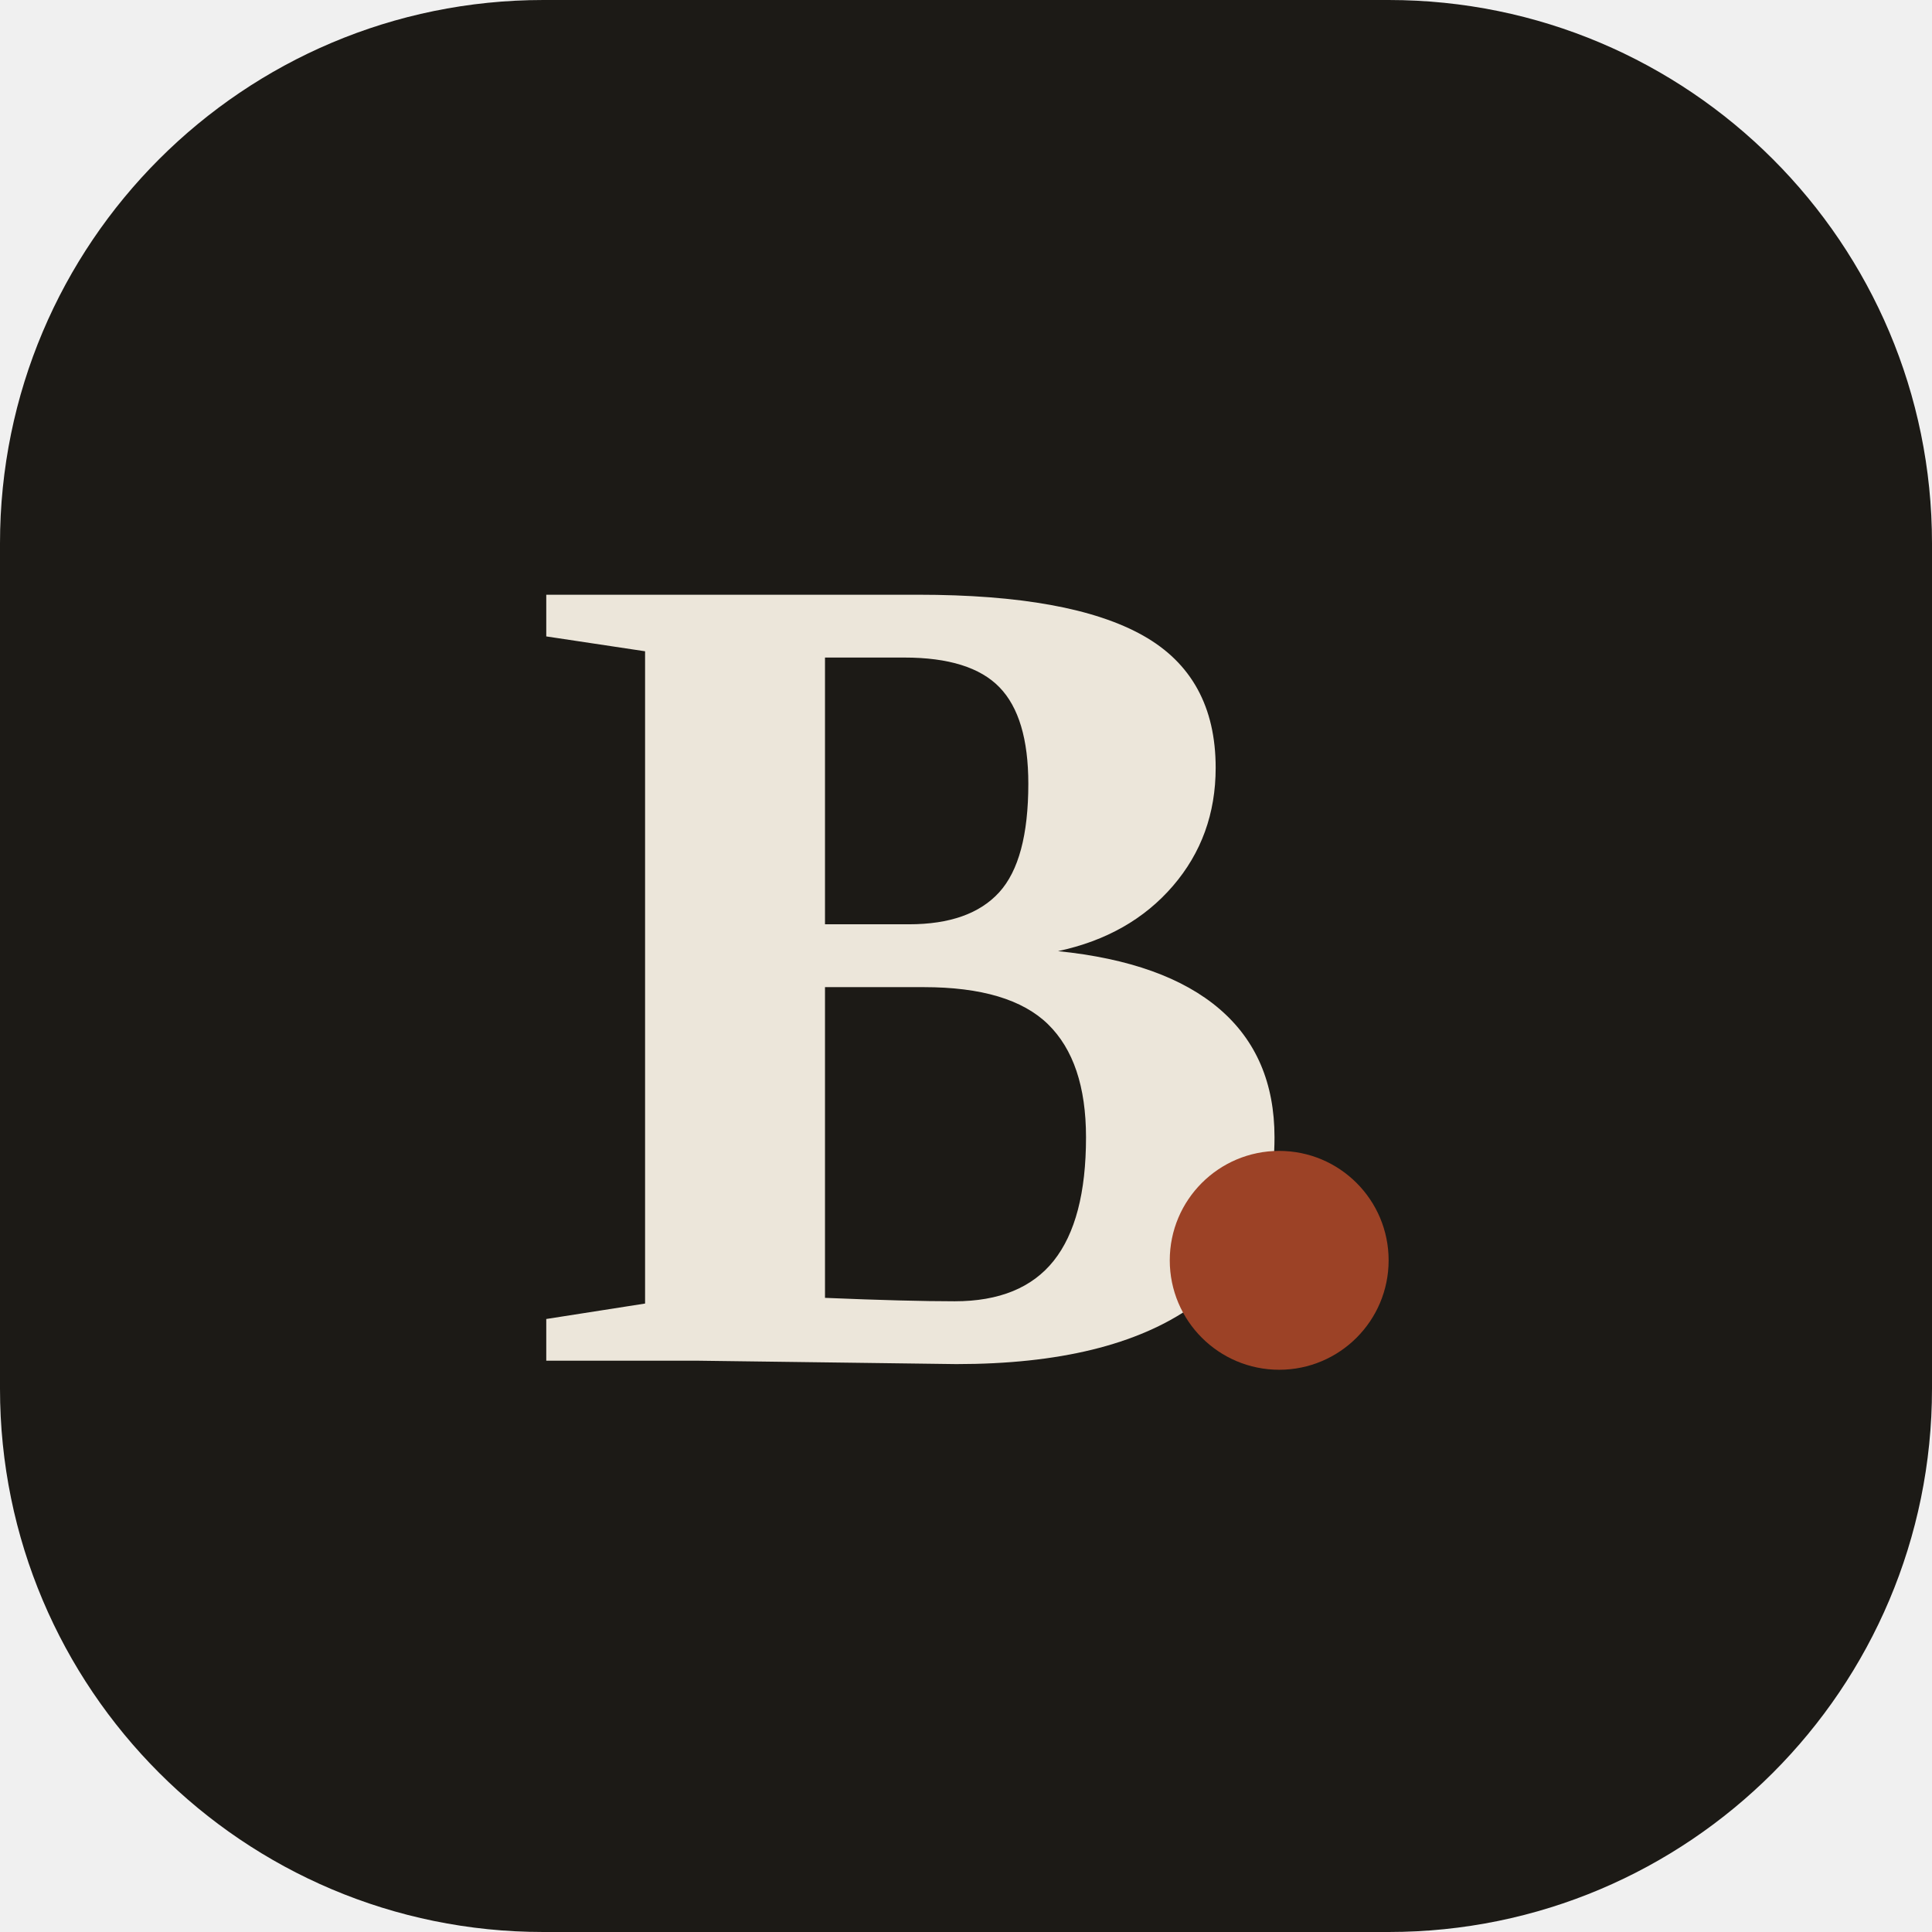
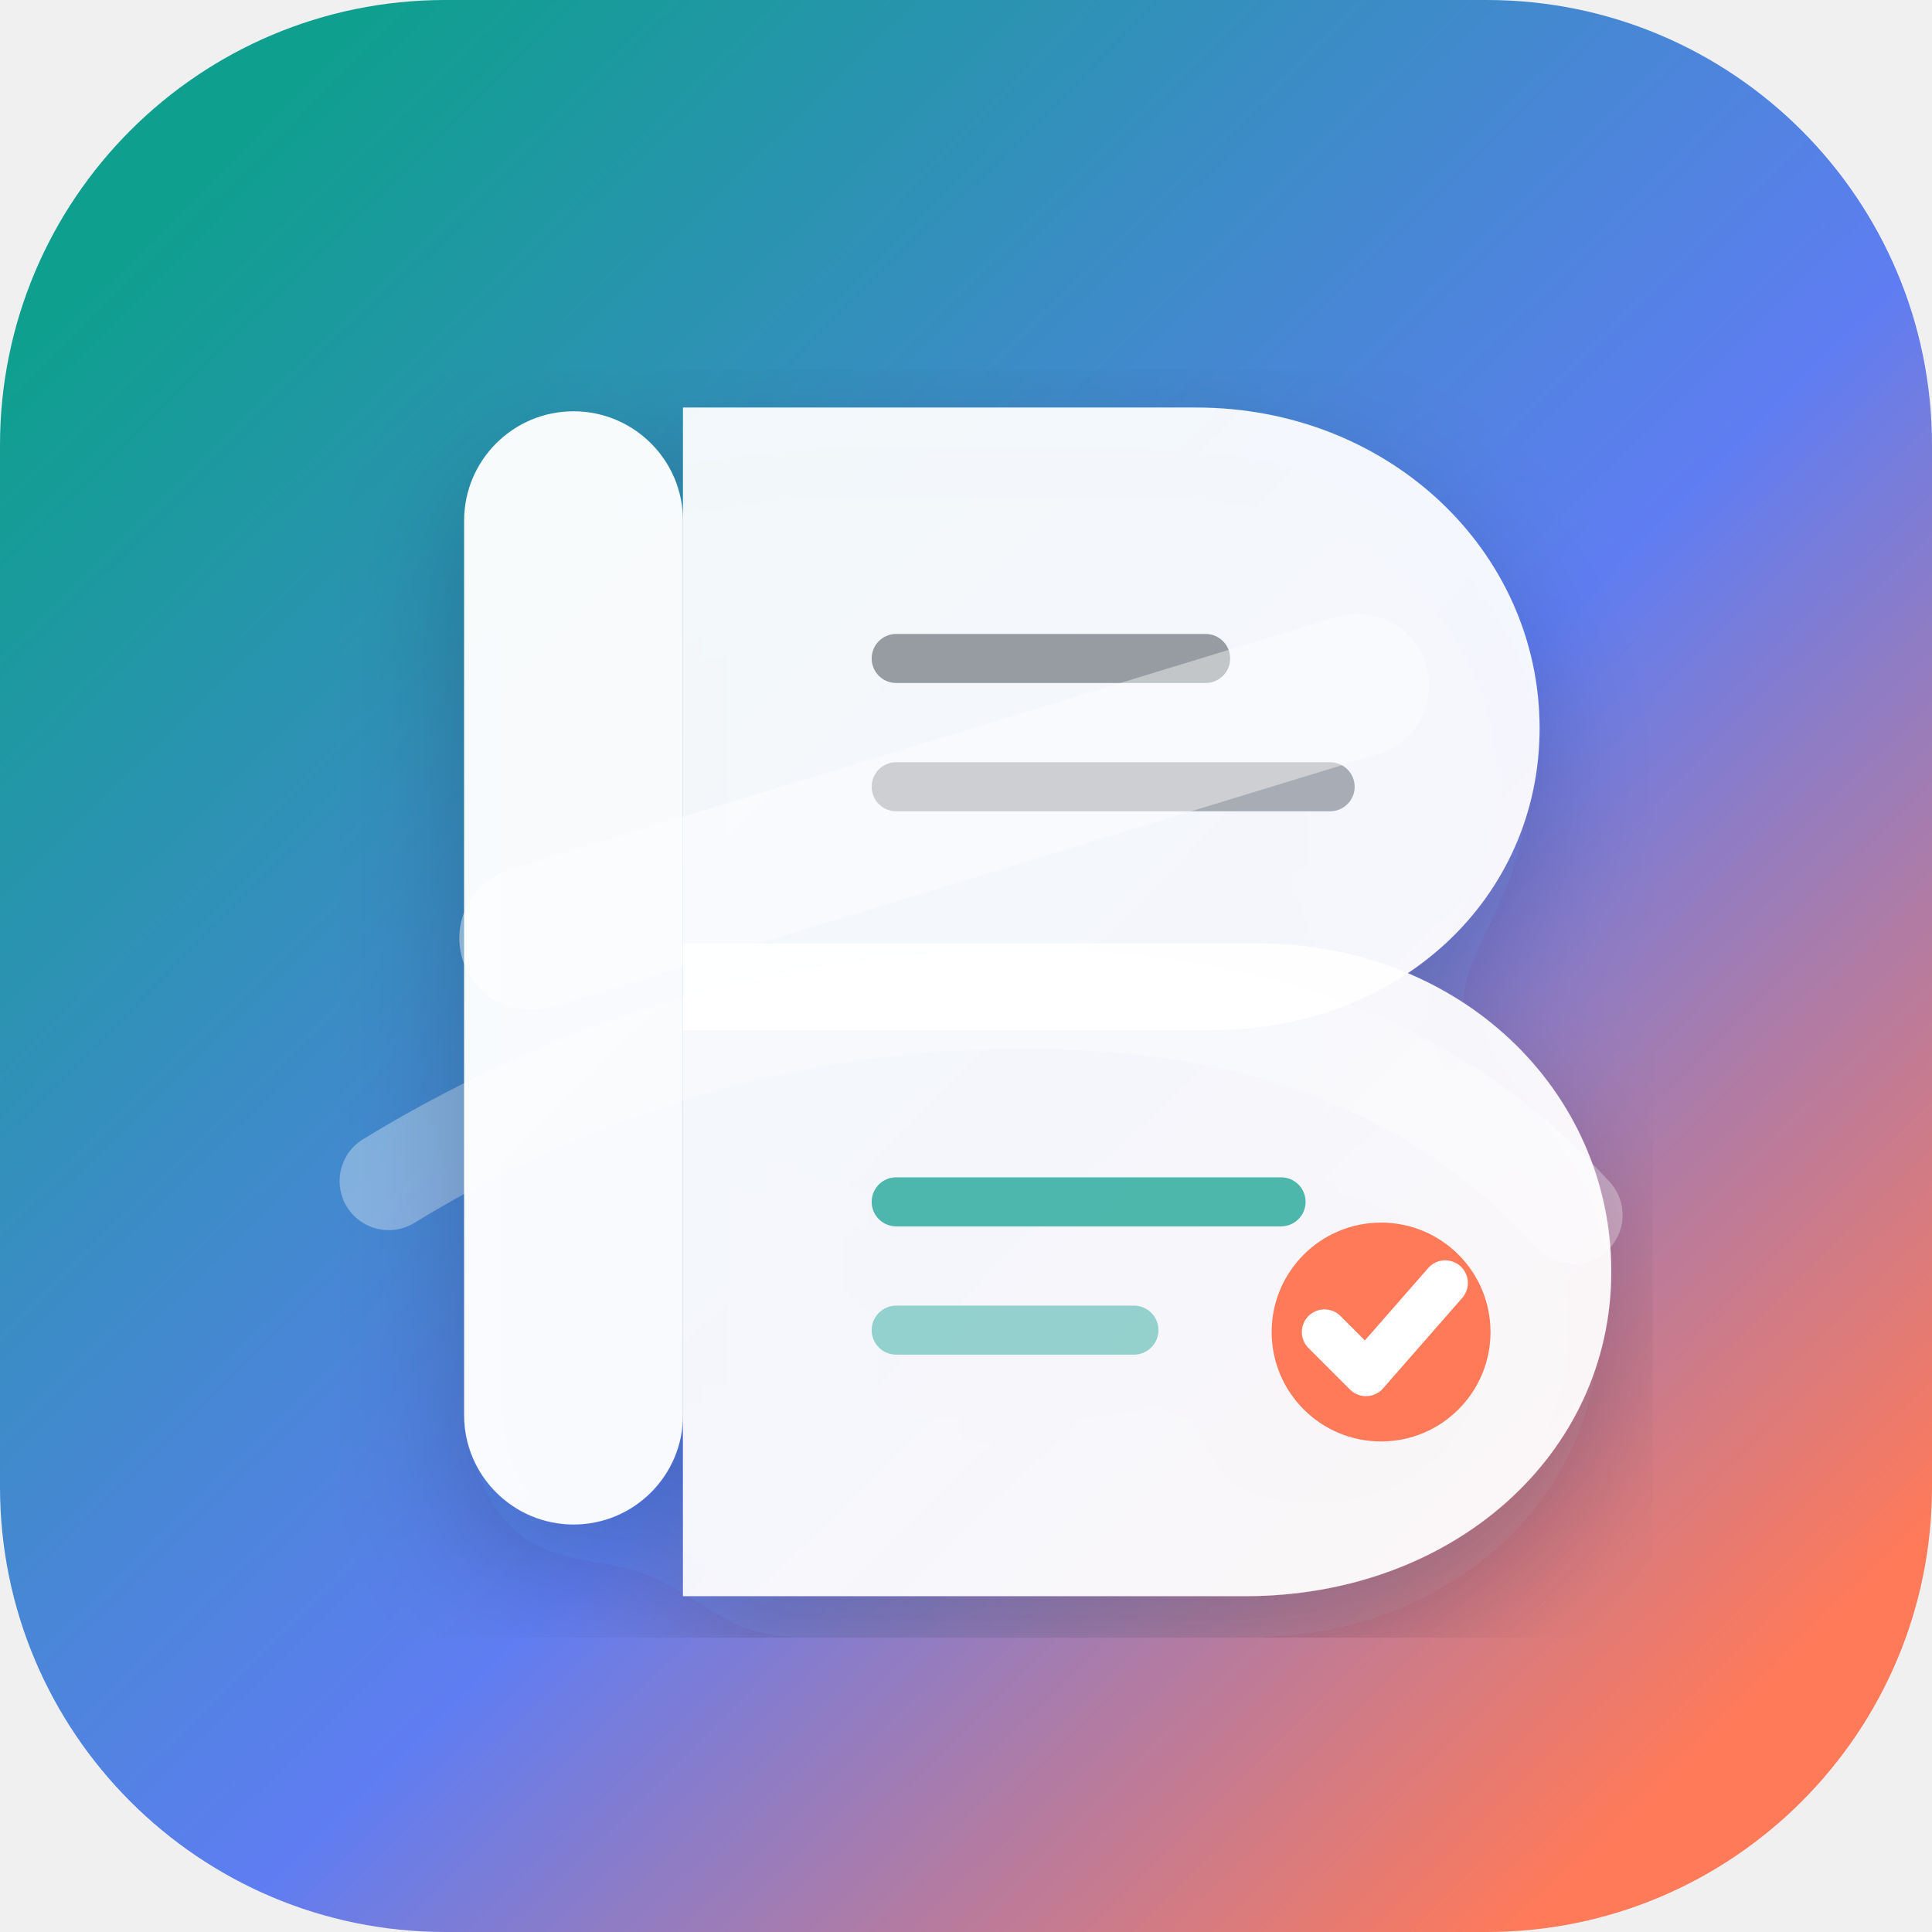
<svg xmlns="http://www.w3.org/2000/svg" width="1024" height="1024" viewBox="0 0 1024 1024" fill="none">
-   <rect width="1024" height="1024" rx="288" fill="#1C1A16" />
-   <text x="486" y="512" fill="#ECE6DA" font-family="Fraunces, Georgia, 'Times New Roman', serif" font-size="620" font-weight="600" text-anchor="middle" dominant-baseline="central">B</text>
-   <circle cx="678" cy="668" r="58" fill="#9C4226" />
+   <defs>
+     <linearGradient id="briefly-bg" x1="108" y1="96" x2="914" y2="918" gradientUnits="userSpaceOnUse">
+       <stop offset="0" stop-color="#0F9F8F" />
+       <stop offset="0.58" stop-color="#5F7DF2" />
+       <stop offset="1" stop-color="#FF7A59" />
+     </linearGradient>
+     <filter id="briefly-shadow" x="180" y="168" width="696" height="700" filterUnits="userSpaceOnUse" color-interpolation-filters="sRGB">
+       <feDropShadow dx="0" dy="28" stdDeviation="34" flood-color="#17202A" flood-opacity="0.22" />
+     </filter>
+   </defs>
+   <rect width="1024" height="1024" rx="236" fill="url(#briefly-bg)" />
+   <path d="M206 626C314 560 430 528 554 530C682 532 770 574 834 644" stroke="white" stroke-width="52" stroke-linecap="round" opacity="0.34" />
+   <g filter="url(#briefly-shadow)">
+     <rect x="246" y="218" width="116" height="590" rx="58" fill="white" fill-opacity="0.96" />
+     <path d="M362 216H634C736 216 816 292 816 386C816 476 742 546 642 546H362V216Z" fill="white" fill-opacity="0.93" />
+     <path d="M362 500H666C774 500 854 578 854 674C854 771 770 846 660 846H362V500Z" fill="white" fill-opacity="0.93" />
+     <rect x="462" y="336" width="190" height="26" rx="13" fill="#17202A" fill-opacity="0.42" />
+     <rect x="462" y="404" width="256" height="26" rx="13" fill="#17202A" fill-opacity="0.34" />
+     <rect x="462" y="624" width="230" height="26" rx="13" fill="#0F9F8F" fill-opacity="0.72" />
+     <rect x="462" y="692" width="152" height="26" rx="13" fill="#0F9F8F" fill-opacity="0.42" />
+     <circle cx="732" cy="706" r="58" fill="#FF7A59" />
+     <path d="M702 706L724 728L766 680" stroke="white" stroke-width="24" stroke-linecap="round" stroke-linejoin="round" />
+   </g>
+   <rect x="234" y="472" width="534" height="76" rx="38" transform="rotate(-17 234 472)" fill="white" fill-opacity="0.42" />
</svg>
